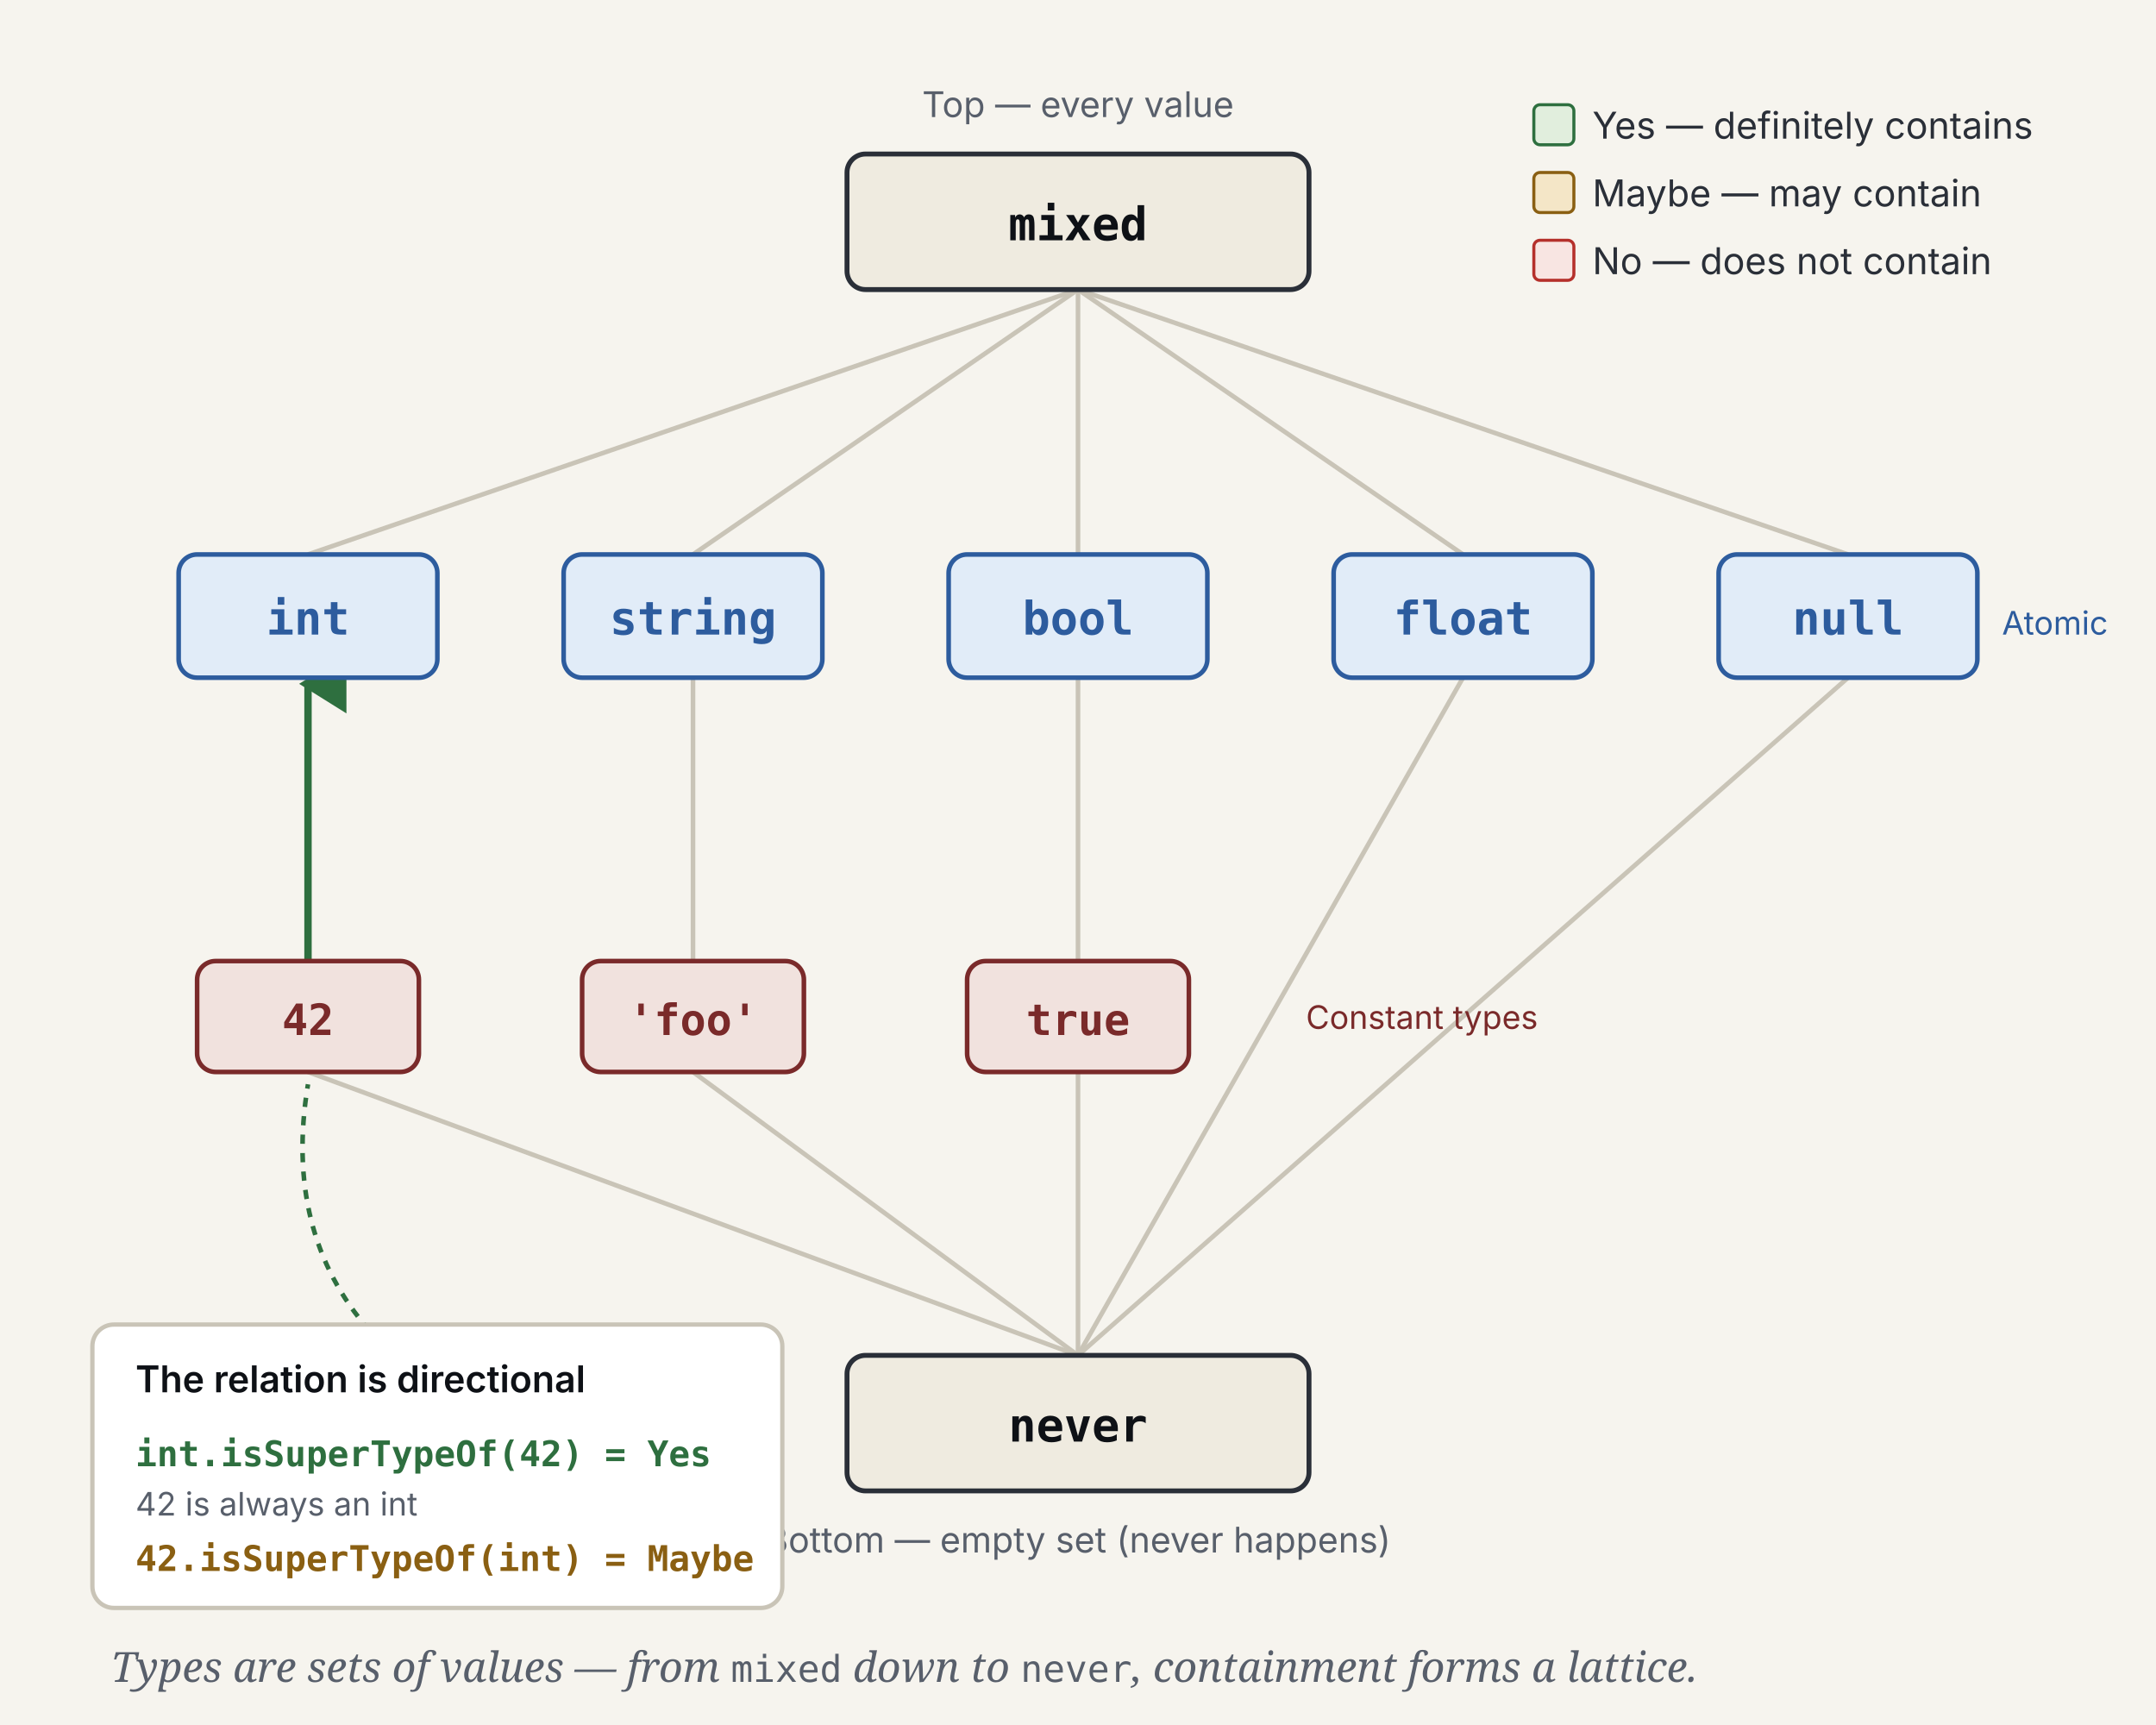
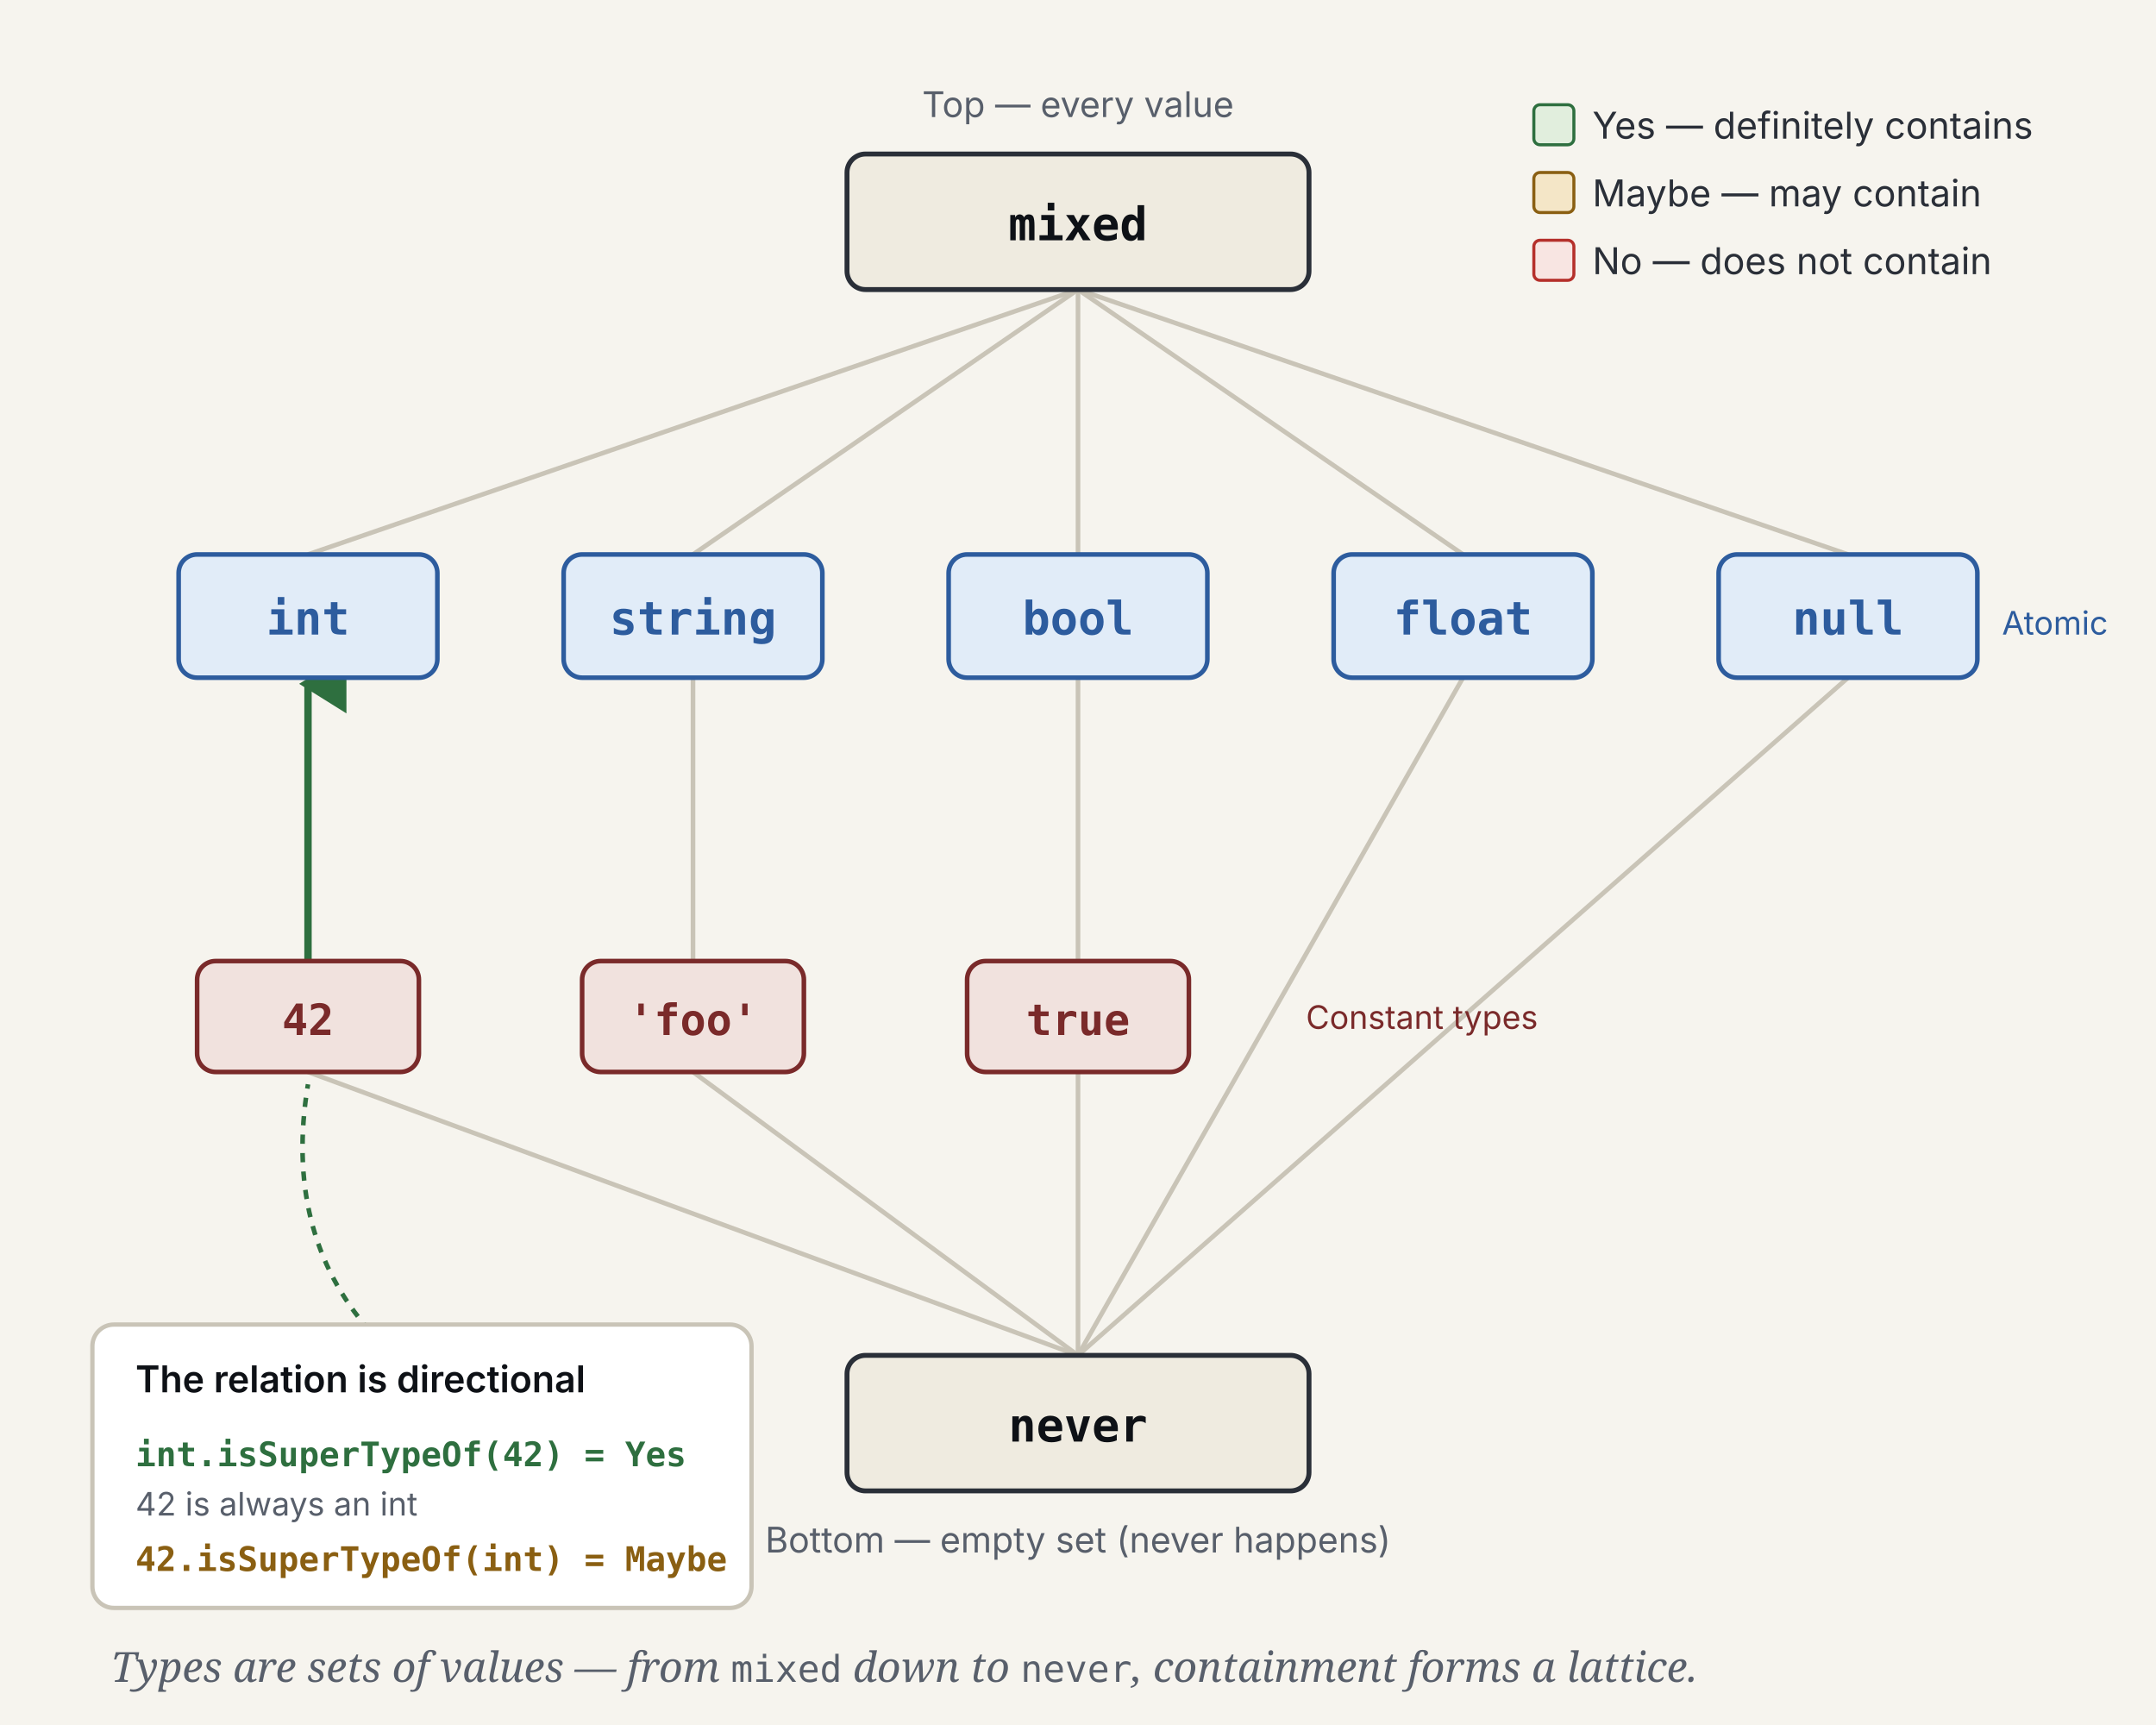
<svg xmlns="http://www.w3.org/2000/svg" viewBox="0 0 700 560" width="700" height="560" role="img" aria-label="The type lattice" style="font-family:'Inter',system-ui,sans-serif;fill:#0E1116">
  <defs>
    <marker id="up" viewBox="0 0 10 10" refX="5" refY="1.5" markerWidth="8" markerHeight="8" orient="auto">
      <path d="M0,8 L5,0 L10,8 z" fill="context-stroke" />
    </marker>
  </defs>
  <rect x="0" y="0" width="700" height="560" style="fill:#F6F4EE" />
  <g style="fill:none;stroke:#C9C4B7;stroke-width:1.5">
    <line x1="350" y1="94" x2="100" y2="180" />
    <line x1="350" y1="94" x2="225" y2="180" />
    <line x1="350" y1="94" x2="350" y2="180" />
    <line x1="350" y1="94" x2="475" y2="180" />
    <line x1="350" y1="94" x2="600" y2="180" />
    <line x1="225" y1="220" x2="225" y2="312" />
    <line x1="350" y1="220" x2="350" y2="312" />
    <line x1="350" y1="440" x2="100" y2="348" />
    <line x1="350" y1="440" x2="225" y2="348" />
    <line x1="350" y1="440" x2="350" y2="348" />
    <line x1="350" y1="440" x2="475" y2="220" />
    <line x1="350" y1="440" x2="600" y2="220" />
  </g>
  <line x1="100" y1="312" x2="100" y2="222" marker-end="url(#up)" style="stroke:#2E6F3F;stroke-width:2.4" />
  <rect x="275" y="50" width="150" height="44" rx="6" style="fill:#EFEBE0;stroke:#2A2F38;stroke-width:1.6" />
  <text x="350" y="78" text-anchor="middle" style="font-family:'JetBrains Mono',ui-monospace,Menlo,Consolas,monospace;font-size:15px;font-weight:600;fill:#0E1116">mixed</text>
  <text x="350" y="38" text-anchor="middle" style="font-size:11.5px;fill:#585F6B">Top — every value</text>
  <g style="font-family:'JetBrains Mono',ui-monospace,Menlo,Consolas,monospace;font-size:15px;font-weight:600;fill:#2D5C9E">
    <rect x="58" y="180" width="84" height="40" rx="6" style="fill:#E1ECF8;stroke:#2D5C9E;stroke-width:1.5" />
    <text x="100" y="206" text-anchor="middle">int</text>
    <rect x="183" y="180" width="84" height="40" rx="6" style="fill:#E1ECF8;stroke:#2D5C9E;stroke-width:1.5" />
    <text x="225" y="206" text-anchor="middle">string</text>
    <rect x="308" y="180" width="84" height="40" rx="6" style="fill:#E1ECF8;stroke:#2D5C9E;stroke-width:1.5" />
    <text x="350" y="206" text-anchor="middle">bool</text>
    <rect x="433" y="180" width="84" height="40" rx="6" style="fill:#E1ECF8;stroke:#2D5C9E;stroke-width:1.5" />
    <text x="475" y="206" text-anchor="middle">float</text>
    <rect x="558" y="180" width="84" height="40" rx="6" style="fill:#E1ECF8;stroke:#2D5C9E;stroke-width:1.5" />
    <text x="600" y="206" text-anchor="middle">null</text>
  </g>
  <text x="650" y="206" style="font-size:10.5px;fill:#2D5C9E">Atomic</text>
  <g style="font-family:'JetBrains Mono',ui-monospace,Menlo,Consolas,monospace;font-size:14px;font-weight:600;fill:#7A2A2A">
    <rect x="64" y="312" width="72" height="36" rx="6" style="fill:#F1E2DE;stroke:#7A2A2A;stroke-width:1.5" />
    <text x="100" y="336" text-anchor="middle">42</text>
    <rect x="189" y="312" width="72" height="36" rx="6" style="fill:#F1E2DE;stroke:#7A2A2A;stroke-width:1.5" />
    <text x="225" y="336" text-anchor="middle">'foo'</text>
    <rect x="314" y="312" width="72" height="36" rx="6" style="fill:#F1E2DE;stroke:#7A2A2A;stroke-width:1.5" />
    <text x="350" y="336" text-anchor="middle">true</text>
  </g>
  <text x="424" y="334" style="font-size:10.5px;fill:#7A2A2A">Constant types</text>
  <rect x="275" y="440" width="150" height="44" rx="6" style="fill:#EFEBE0;stroke:#2A2F38;stroke-width:1.6" />
  <text x="350" y="468" text-anchor="middle" style="font-family:'JetBrains Mono',ui-monospace,Menlo,Consolas,monospace;font-size:15px;font-weight:600;fill:#0E1116">never</text>
  <text x="350" y="504" text-anchor="middle" style="font-size:11.5px;fill:#585F6B">Bottom — empty set (never happens)</text>
  <path d="M120,432 Q92,400 100,352" style="fill:none;stroke:#2E6F3F;stroke-width:1.5;stroke-dasharray:3 3" />
-   <rect x="30" y="430" width="224" height="92" rx="7" style="fill:#FFFFFF;stroke:#C9C4B7;stroke-width:1.4" />
+   <rect x="30" y="430" width="214" height="92" rx="7" style="fill:#FFFFFF;stroke:#C9C4B7;stroke-width:1.4" />
  <text x="44" y="452" style="font-size:12px;font-weight:600;fill:#0E1116">The relation is directional</text>
-   <text x="44" y="476" style="font-family:'JetBrains Mono',ui-monospace,Menlo,monospace;font-size:11.5px;fill:#2E6F3F;font-weight:600">int.isSuperTypeOf(42) = Yes</text>
+   <text x="44" y="476" style="font-family:'JetBrains Mono',ui-monospace,Menlo,monospace;font-size:11px;fill:#2E6F3F;font-weight:600">int.isSuperTypeOf(42) = Yes</text>
  <text x="44" y="492" style="font-size:10.5px;fill:#585F6B">42 is always an int</text>
-   <text x="44" y="510" style="font-family:'JetBrains Mono',ui-monospace,Menlo,monospace;font-size:11.5px;fill:#8A5F12;font-weight:600">42.isSuperTypeOf(int) = Maybe</text>
+   <text x="44" y="510" style="font-family:'JetBrains Mono',ui-monospace,Menlo,monospace;font-size:11px;fill:#8A5F12;font-weight:600">42.isSuperTypeOf(int) = Maybe</text>
  <rect x="498" y="34" width="13" height="13" rx="2" style="fill:#E1EEDD;stroke:#2E6F3F" />
  <text x="517" y="45" style="font-size:12px;fill:#2A2F38">Yes — definitely contains</text>
  <rect x="498" y="56" width="13" height="13" rx="2" style="fill:#F4E6C7;stroke:#8A5F12" />
  <text x="517" y="67" style="font-size:12px;fill:#2A2F38">Maybe — may contain</text>
  <rect x="498" y="78" width="13" height="13" rx="2" style="fill:#F8E5E2;stroke:#B5302B" />
  <text x="517" y="89" style="font-size:12px;fill:#2A2F38">No — does not contain</text>
  <text x="36" y="546" style="font-family:'Source Serif 4',Georgia,serif;font-style:italic;font-size:13.5px;fill:#585F6B">Types are sets of values — from <tspan style="font-family:'JetBrains Mono',ui-monospace,Menlo,monospace;font-size:12px;font-style:normal">mixed</tspan> down to <tspan style="font-family:'JetBrains Mono',ui-monospace,Menlo,monospace;font-size:12px;font-style:normal">never</tspan>, containment forms a lattice.</text>
</svg>
